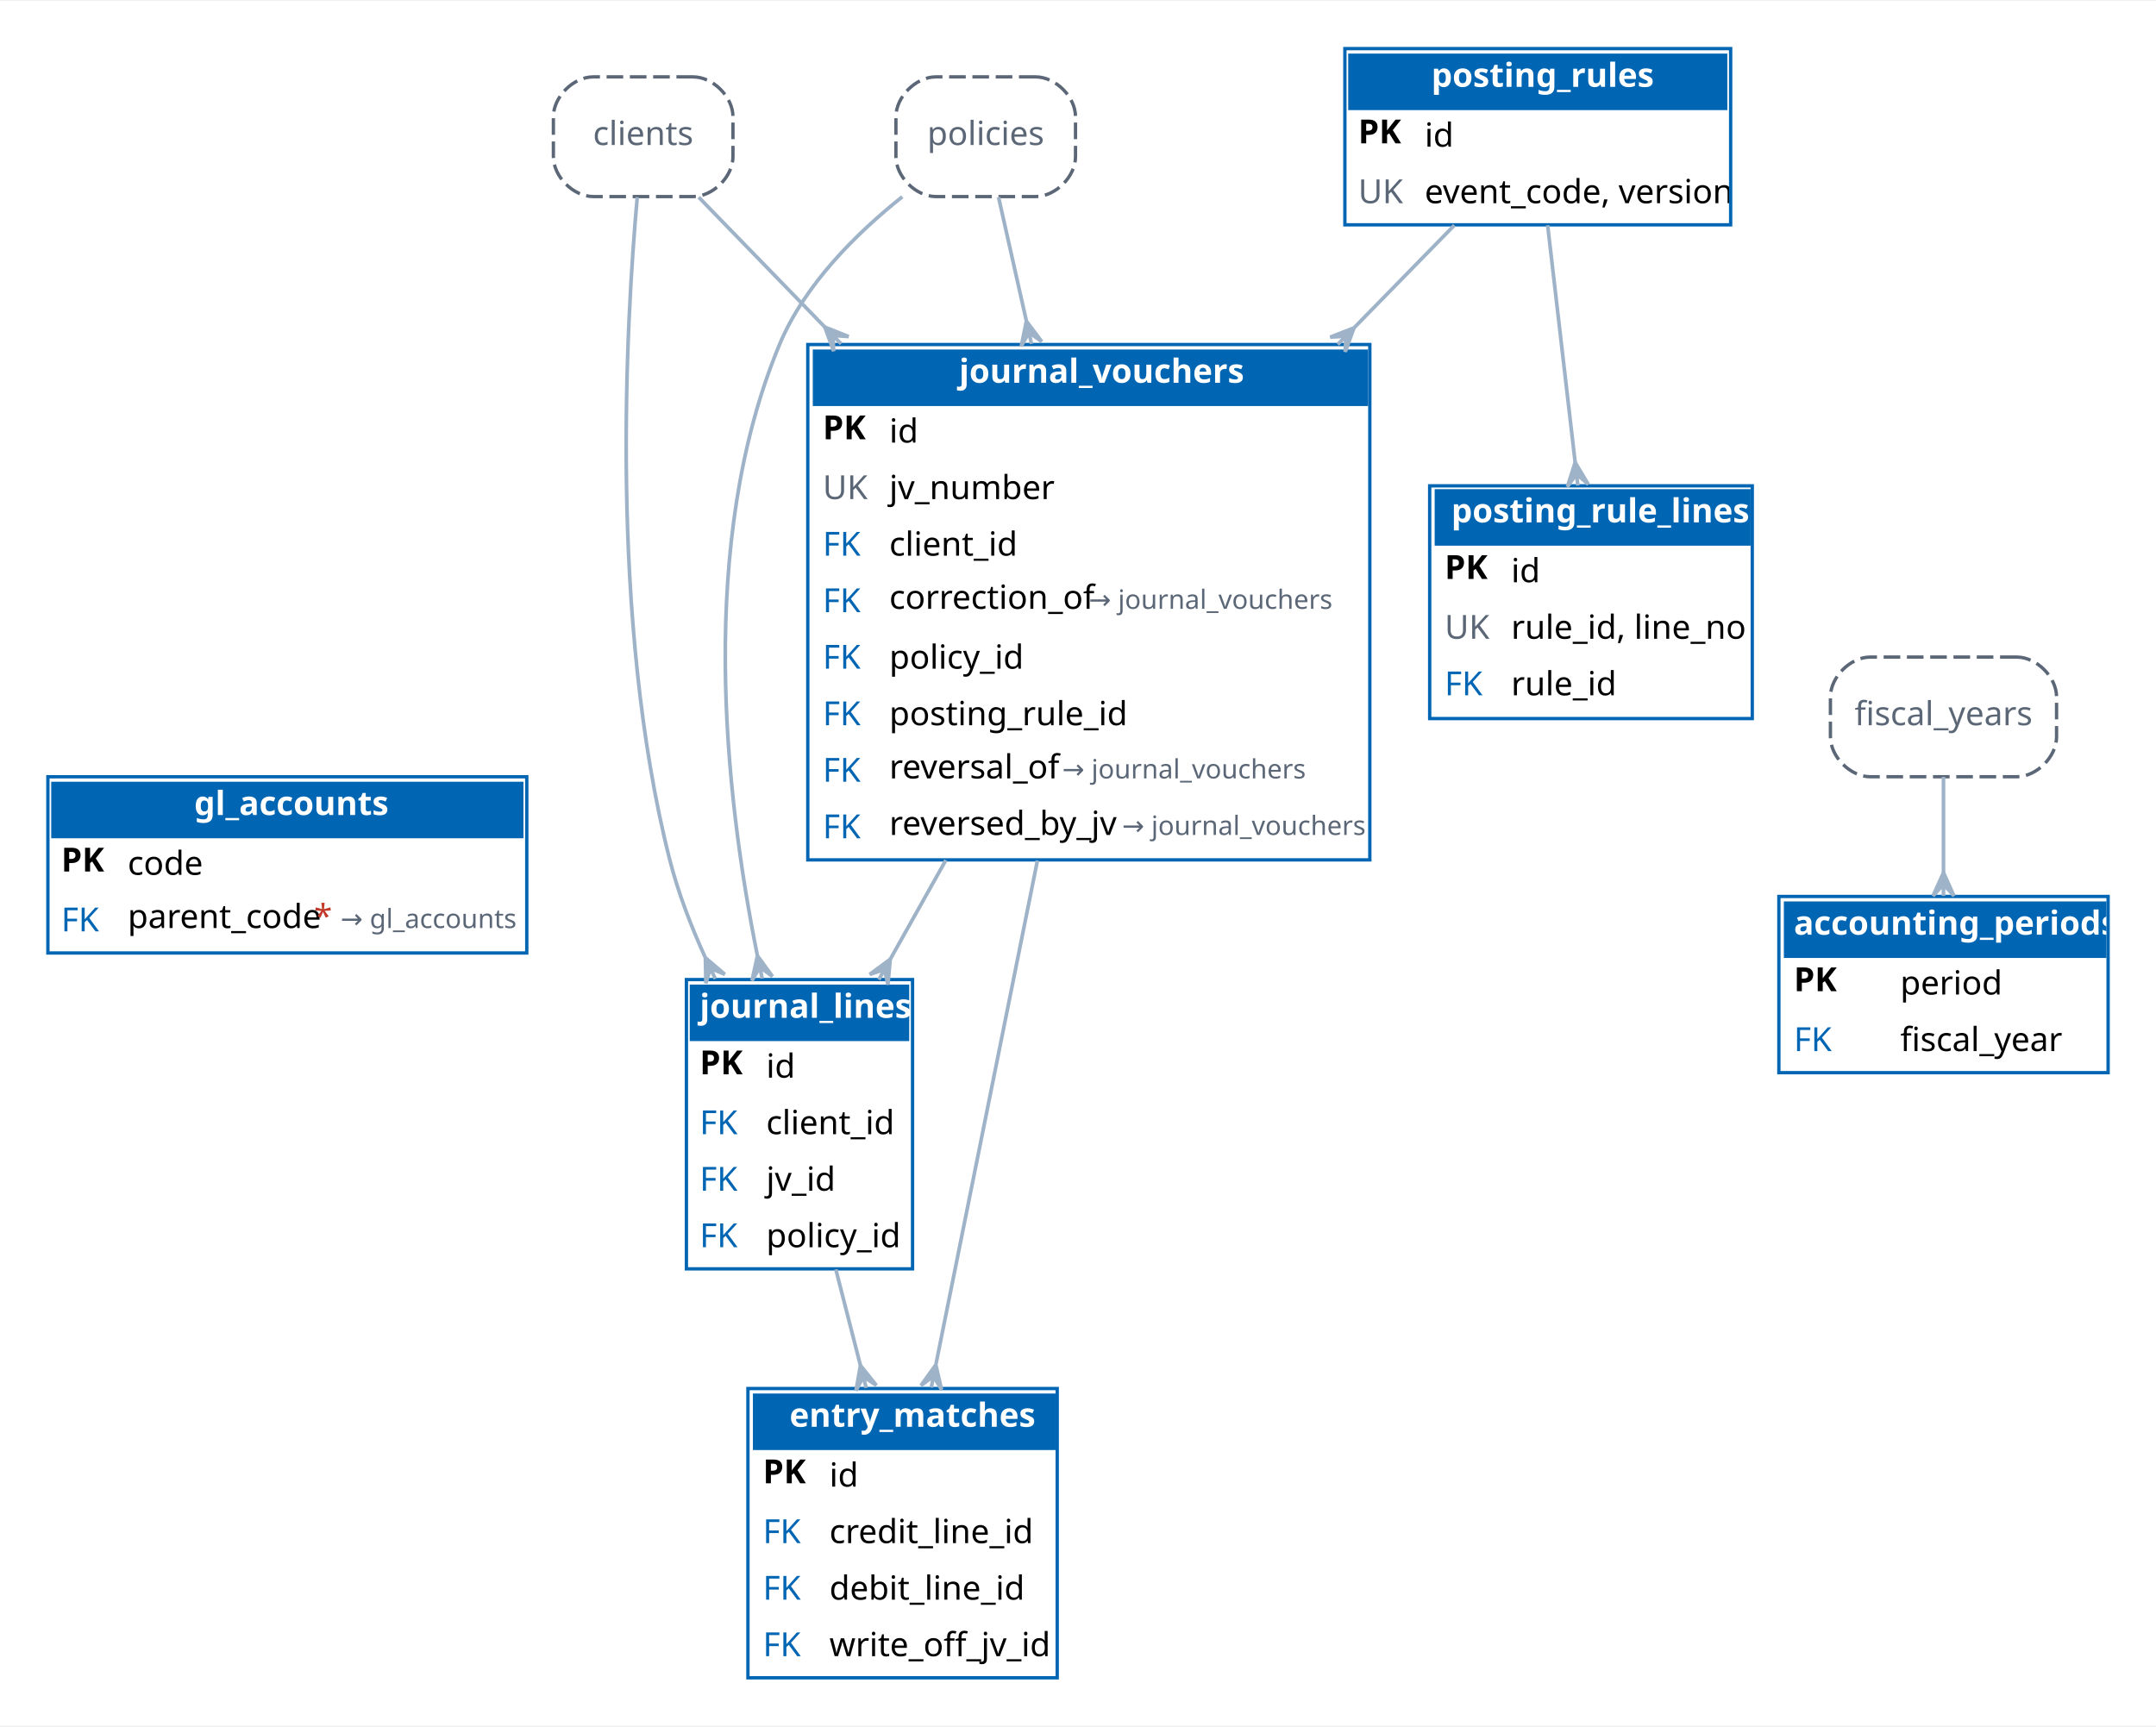
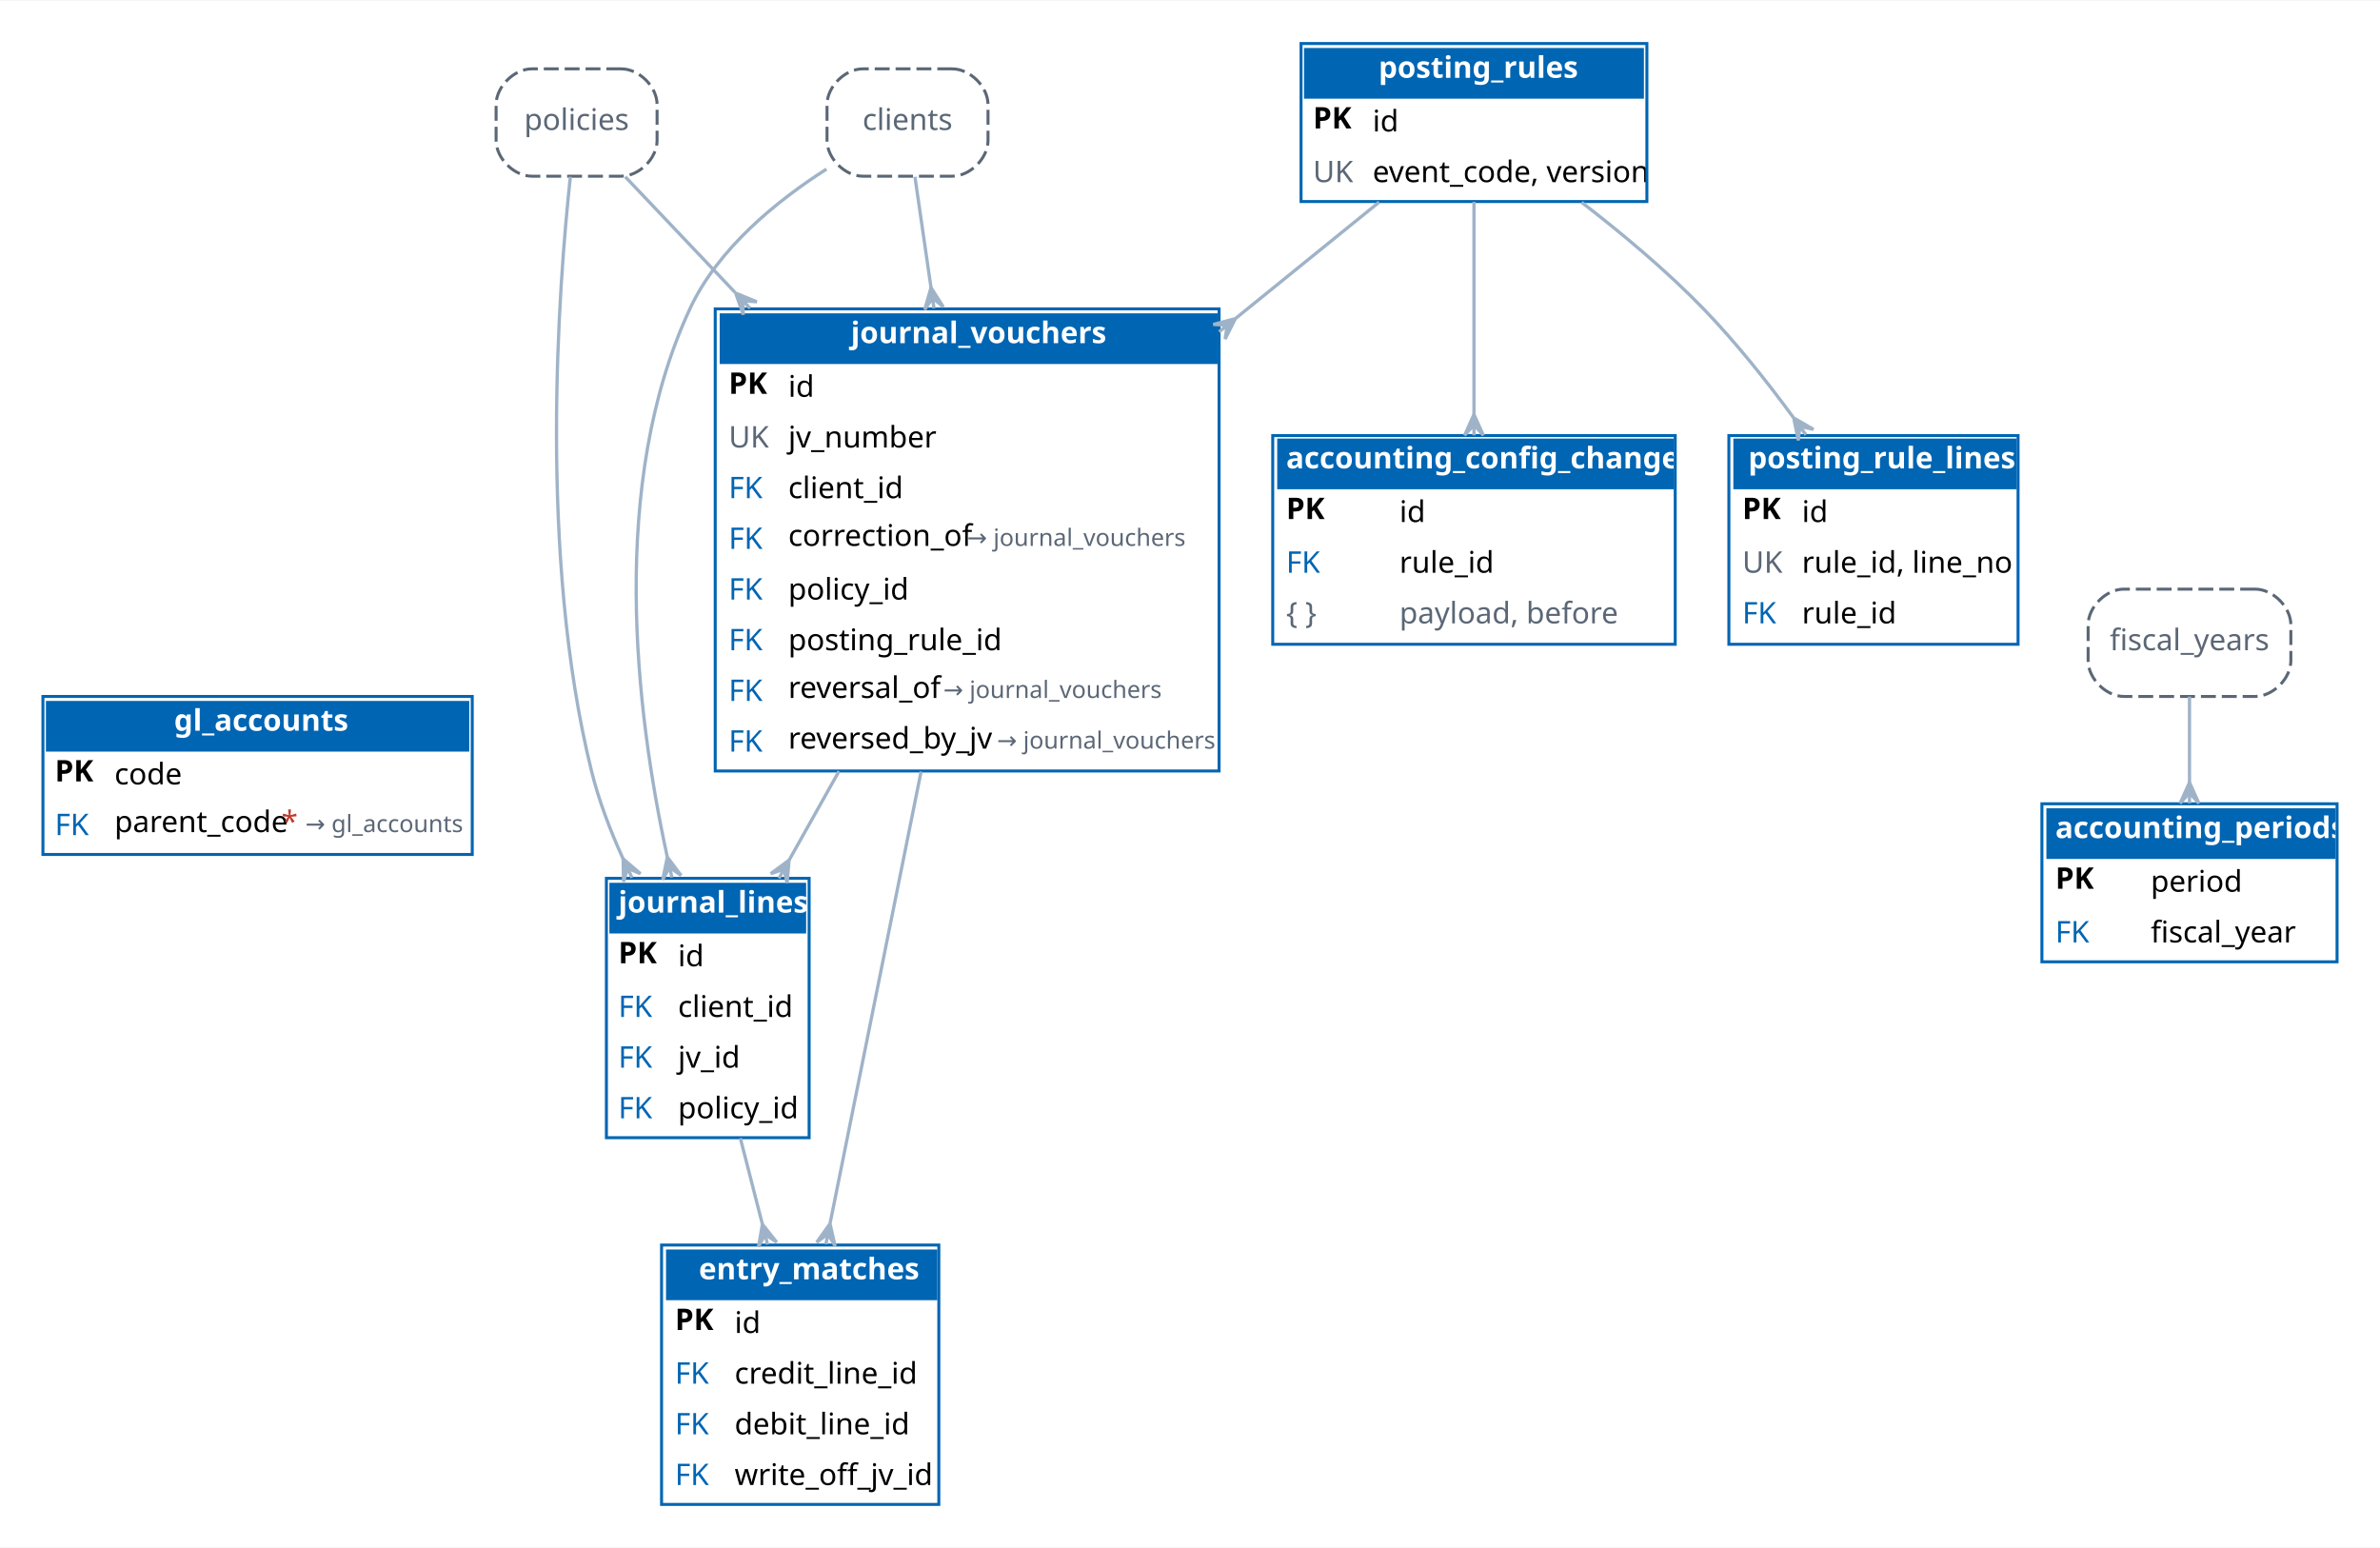
- <svg xmlns="http://www.w3.org/2000/svg" width="648pt" height="519pt" viewBox="0.00 0.00 648.30 518.80">
+ <svg xmlns="http://www.w3.org/2000/svg" width="798pt" height="519pt" viewBox="0.00 0.00 798.30 518.80">
  <g id="graph0" class="graph" transform="scale(1 1) rotate(0) translate(14.4 504.4)">
-     <polygon fill="white" stroke="transparent" points="-14.4,14.4 -14.4,-504.4 633.9,-504.4 633.9,14.4 -14.4,14.4" />
+     <polygon fill="white" stroke="transparent" points="-14.4,14.4 -14.4,-504.4 783.9,-504.4 783.9,14.4 -14.4,14.4" />
    <g id="node1" class="node">
      <polygon fill="#0065b3" stroke="transparent" points="1,-252.5 1,-269.5 143,-269.5 143,-252.5 1,-252.5" />
      <text text-anchor="start" x="44" y="-259.5" font-family="Nunito" font-weight="bold" font-size="10.00" fill="white">gl_accounts</text>
      <text text-anchor="start" x="4" y="-242.5" font-family="Nunito" font-weight="bold" font-size="10.00">PK</text>
      <text text-anchor="start" x="24" y="-241.5" font-family="Nunito" font-size="10.00">code</text>
      <text text-anchor="start" x="4" y="-224.5" font-family="Nunito" font-size="10.00" fill="#0065b3">FK</text>
      <text text-anchor="start" x="24" y="-225.5" font-family="Nunito" font-size="10.00">parent_code</text>
      <text text-anchor="start" x="80" y="-225.5" font-family="Nunito" font-size="10.00" fill="#c0392b">*</text>
      <text text-anchor="start" x="85" y="-225.5" font-family="Nunito" font-size="10.00"> </text>
      <text text-anchor="start" x="88" y="-225.5" font-family="Nunito" font-size="8.00" fill="#5b6776">→ gl_accounts</text>
      <polygon fill="none" stroke="#0065b3" points="0,-218 0,-271 144,-271 144,-218 0,-218" />
    </g>
    <g id="node2" class="node">
-       <polygon fill="#0065b3" stroke="transparent" points="230,-382.5 230,-399.5 397,-399.5 397,-382.5 230,-382.5" />
-       <text text-anchor="start" x="274" y="-389.5" font-family="Nunito" font-weight="bold" font-size="10.00" fill="white">journal_vouchers</text>
-       <text text-anchor="start" x="233" y="-372.5" font-family="Nunito" font-weight="bold" font-size="10.00">PK</text>
-       <text text-anchor="start" x="253" y="-371.5" font-family="Nunito" font-size="10.00">id</text>
-       <text text-anchor="start" x="233" y="-354.5" font-family="Nunito" font-size="10.00" fill="#5b6776">UK</text>
-       <text text-anchor="start" x="253" y="-354.5" font-family="Nunito" font-size="10.00">jv_number</text>
-       <text text-anchor="start" x="233" y="-337.5" font-family="Nunito" font-size="10.00" fill="#0065b3">FK</text>
-       <text text-anchor="start" x="253" y="-337.5" font-family="Nunito" font-size="10.00">client_id</text>
-       <text text-anchor="start" x="233" y="-320.5" font-family="Nunito" font-size="10.00" fill="#0065b3">FK</text>
-       <text text-anchor="start" x="253" y="-321.5" font-family="Nunito" font-size="10.00">correction_of </text>
-       <text text-anchor="start" x="313" y="-321.5" font-family="Nunito" font-size="8.00" fill="#5b6776">→ journal_vouchers</text>
-       <text text-anchor="start" x="233" y="-303.5" font-family="Nunito" font-size="10.00" fill="#0065b3">FK</text>
-       <text text-anchor="start" x="253" y="-303.5" font-family="Nunito" font-size="10.00">policy_id</text>
-       <text text-anchor="start" x="233" y="-286.5" font-family="Nunito" font-size="10.00" fill="#0065b3">FK</text>
-       <text text-anchor="start" x="253" y="-286.5" font-family="Nunito" font-size="10.00">posting_rule_id</text>
-       <text text-anchor="start" x="233" y="-269.5" font-family="Nunito" font-size="10.00" fill="#0065b3">FK</text>
-       <text text-anchor="start" x="253" y="-270.5" font-family="Nunito" font-size="10.00">reversal_of </text>
-       <text text-anchor="start" x="305" y="-270.5" font-family="Nunito" font-size="8.00" fill="#5b6776">→ journal_vouchers</text>
-       <text text-anchor="start" x="233" y="-252.5" font-family="Nunito" font-size="10.00" fill="#0065b3">FK</text>
-       <text text-anchor="start" x="253" y="-253.5" font-family="Nunito" font-size="10.00">reversed_by_jv </text>
-       <text text-anchor="start" x="323" y="-253.5" font-family="Nunito" font-size="8.00" fill="#5b6776">→ journal_vouchers</text>
-       <polygon fill="none" stroke="#0065b3" points="228.5,-246 228.5,-401 397.5,-401 397.5,-246 228.5,-246" />
+       <polygon fill="#0065b3" stroke="transparent" points="227,-382.5 227,-399.5 394,-399.5 394,-382.5 227,-382.5" />
+       <text text-anchor="start" x="271" y="-389.5" font-family="Nunito" font-weight="bold" font-size="10.00" fill="white">journal_vouchers</text>
+       <text text-anchor="start" x="230" y="-372.5" font-family="Nunito" font-weight="bold" font-size="10.00">PK</text>
+       <text text-anchor="start" x="250" y="-371.5" font-family="Nunito" font-size="10.00">id</text>
+       <text text-anchor="start" x="230" y="-354.5" font-family="Nunito" font-size="10.00" fill="#5b6776">UK</text>
+       <text text-anchor="start" x="250" y="-354.5" font-family="Nunito" font-size="10.00">jv_number</text>
+       <text text-anchor="start" x="230" y="-337.5" font-family="Nunito" font-size="10.00" fill="#0065b3">FK</text>
+       <text text-anchor="start" x="250" y="-337.5" font-family="Nunito" font-size="10.00">client_id</text>
+       <text text-anchor="start" x="230" y="-320.5" font-family="Nunito" font-size="10.00" fill="#0065b3">FK</text>
+       <text text-anchor="start" x="250" y="-321.5" font-family="Nunito" font-size="10.00">correction_of </text>
+       <text text-anchor="start" x="310" y="-321.5" font-family="Nunito" font-size="8.00" fill="#5b6776">→ journal_vouchers</text>
+       <text text-anchor="start" x="230" y="-303.5" font-family="Nunito" font-size="10.00" fill="#0065b3">FK</text>
+       <text text-anchor="start" x="250" y="-303.5" font-family="Nunito" font-size="10.00">policy_id</text>
+       <text text-anchor="start" x="230" y="-286.5" font-family="Nunito" font-size="10.00" fill="#0065b3">FK</text>
+       <text text-anchor="start" x="250" y="-286.5" font-family="Nunito" font-size="10.00">posting_rule_id</text>
+       <text text-anchor="start" x="230" y="-269.5" font-family="Nunito" font-size="10.00" fill="#0065b3">FK</text>
+       <text text-anchor="start" x="250" y="-270.5" font-family="Nunito" font-size="10.00">reversal_of </text>
+       <text text-anchor="start" x="302" y="-270.5" font-family="Nunito" font-size="8.00" fill="#5b6776">→ journal_vouchers</text>
+       <text text-anchor="start" x="230" y="-252.5" font-family="Nunito" font-size="10.00" fill="#0065b3">FK</text>
+       <text text-anchor="start" x="250" y="-253.5" font-family="Nunito" font-size="10.00">reversed_by_jv </text>
+       <text text-anchor="start" x="320" y="-253.5" font-family="Nunito" font-size="8.00" fill="#5b6776">→ journal_vouchers</text>
+       <polygon fill="none" stroke="#0065b3" points="225.5,-246 225.5,-401 394.5,-401 394.5,-246 225.5,-246" />
    </g>
    <g id="node3" class="node">
-       <polygon fill="#0065b3" stroke="transparent" points="193,-191.5 193,-208.5 259,-208.5 259,-191.5 193,-191.5" />
-       <text text-anchor="start" x="196" y="-198.5" font-family="Nunito" font-weight="bold" font-size="10.00" fill="white">journal_lines</text>
-       <text text-anchor="start" x="196" y="-181.5" font-family="Nunito" font-weight="bold" font-size="10.00">PK</text>
-       <text text-anchor="start" x="216" y="-180.5" font-family="Nunito" font-size="10.00">id</text>
-       <text text-anchor="start" x="196" y="-163.5" font-family="Nunito" font-size="10.00" fill="#0065b3">FK</text>
-       <text text-anchor="start" x="216" y="-163.5" font-family="Nunito" font-size="10.00">client_id</text>
-       <text text-anchor="start" x="196" y="-146.5" font-family="Nunito" font-size="10.00" fill="#0065b3">FK</text>
-       <text text-anchor="start" x="216" y="-146.5" font-family="Nunito" font-size="10.00">jv_id</text>
-       <text text-anchor="start" x="196" y="-129.5" font-family="Nunito" font-size="10.00" fill="#0065b3">FK</text>
-       <text text-anchor="start" x="216" y="-129.5" font-family="Nunito" font-size="10.00">policy_id</text>
-       <polygon fill="none" stroke="#0065b3" points="192,-123 192,-210 260,-210 260,-123 192,-123" />
+       <polygon fill="#0065b3" stroke="transparent" points="190,-191.5 190,-208.5 256,-208.5 256,-191.5 190,-191.5" />
+       <text text-anchor="start" x="193" y="-198.5" font-family="Nunito" font-weight="bold" font-size="10.00" fill="white">journal_lines</text>
+       <text text-anchor="start" x="193" y="-181.5" font-family="Nunito" font-weight="bold" font-size="10.00">PK</text>
+       <text text-anchor="start" x="213" y="-180.5" font-family="Nunito" font-size="10.00">id</text>
+       <text text-anchor="start" x="193" y="-163.5" font-family="Nunito" font-size="10.00" fill="#0065b3">FK</text>
+       <text text-anchor="start" x="213" y="-163.5" font-family="Nunito" font-size="10.00">client_id</text>
+       <text text-anchor="start" x="193" y="-146.5" font-family="Nunito" font-size="10.00" fill="#0065b3">FK</text>
+       <text text-anchor="start" x="213" y="-146.5" font-family="Nunito" font-size="10.00">jv_id</text>
+       <text text-anchor="start" x="193" y="-129.5" font-family="Nunito" font-size="10.00" fill="#0065b3">FK</text>
+       <text text-anchor="start" x="213" y="-129.5" font-family="Nunito" font-size="10.00">policy_id</text>
+       <polygon fill="none" stroke="#0065b3" points="189,-123 189,-210 257,-210 257,-123 189,-123" />
    </g>
    <g id="edge6" class="edge">
-       <path fill="none" stroke="#9fb3c8" stroke-width="1.1" d="M270.01,-245.91C264.32,-235.77 258.62,-225.62 253.3,-216.13" />
-       <polygon fill="#9fb3c8" stroke="#9fb3c8" stroke-width="1.1" points="253.28,-216.11 252.6,-208.46 251.57,-213.06 249.86,-210 249.86,-210 249.86,-210 251.57,-213.06 247.11,-211.55 253.28,-216.11 253.28,-216.11" />
+       <path fill="none" stroke="#9fb3c8" stroke-width="1.1" d="M267.01,-245.91C261.32,-235.77 255.62,-225.62 250.3,-216.13" />
+       <polygon fill="#9fb3c8" stroke="#9fb3c8" stroke-width="1.1" points="250.28,-216.11 249.6,-208.46 248.57,-213.06 246.86,-210 246.86,-210 246.86,-210 248.57,-213.06 244.11,-211.55 250.28,-216.11 250.28,-216.11" />
    </g>
    <g id="node4" class="node">
-       <polygon fill="#0065b3" stroke="transparent" points="212,-68.5 212,-85.5 303,-85.5 303,-68.5 212,-68.5" />
-       <text text-anchor="start" x="223" y="-75.5" font-family="Nunito" font-weight="bold" font-size="10.00" fill="white">entry_matches</text>
-       <text text-anchor="start" x="215" y="-58.5" font-family="Nunito" font-weight="bold" font-size="10.00">PK</text>
-       <text text-anchor="start" x="235" y="-57.5" font-family="Nunito" font-size="10.00">id</text>
-       <text text-anchor="start" x="215" y="-40.5" font-family="Nunito" font-size="10.00" fill="#0065b3">FK</text>
-       <text text-anchor="start" x="235" y="-40.5" font-family="Nunito" font-size="10.00">credit_line_id</text>
-       <text text-anchor="start" x="215" y="-23.5" font-family="Nunito" font-size="10.00" fill="#0065b3">FK</text>
-       <text text-anchor="start" x="235" y="-23.5" font-family="Nunito" font-size="10.00">debit_line_id</text>
-       <text text-anchor="start" x="215" y="-6.5" font-family="Nunito" font-size="10.00" fill="#0065b3">FK</text>
-       <text text-anchor="start" x="235" y="-6.5" font-family="Nunito" font-size="10.00">write_off_jv_id</text>
-       <polygon fill="none" stroke="#0065b3" points="210.5,0 210.5,-87 303.5,-87 303.5,0 210.5,0" />
+       <polygon fill="#0065b3" stroke="transparent" points="209,-68.5 209,-85.5 300,-85.5 300,-68.5 209,-68.5" />
+       <text text-anchor="start" x="220" y="-75.5" font-family="Nunito" font-weight="bold" font-size="10.00" fill="white">entry_matches</text>
+       <text text-anchor="start" x="212" y="-58.5" font-family="Nunito" font-weight="bold" font-size="10.00">PK</text>
+       <text text-anchor="start" x="232" y="-57.5" font-family="Nunito" font-size="10.00">id</text>
+       <text text-anchor="start" x="212" y="-40.5" font-family="Nunito" font-size="10.00" fill="#0065b3">FK</text>
+       <text text-anchor="start" x="232" y="-40.5" font-family="Nunito" font-size="10.00">credit_line_id</text>
+       <text text-anchor="start" x="212" y="-23.5" font-family="Nunito" font-size="10.00" fill="#0065b3">FK</text>
+       <text text-anchor="start" x="232" y="-23.5" font-family="Nunito" font-size="10.00">debit_line_id</text>
+       <text text-anchor="start" x="212" y="-6.5" font-family="Nunito" font-size="10.00" fill="#0065b3">FK</text>
+       <text text-anchor="start" x="232" y="-6.5" font-family="Nunito" font-size="10.00">write_off_jv_id</text>
+       <polygon fill="none" stroke="#0065b3" points="207.5,0 207.5,-87 300.5,-87 300.5,0 207.5,0" />
    </g>
    <g id="edge5" class="edge">
-       <path fill="none" stroke="#9fb3c8" stroke-width="1.1" d="M297.55,-245.8C287.82,-197.49 275.54,-136.51 267.05,-94.4" />
-       <polygon fill="#9fb3c8" stroke="#9fb3c8" stroke-width="1.1" points="267,-94.15 268.71,-86.67 266.31,-90.72 265.62,-87.29 265.62,-87.29 265.62,-87.29 266.31,-90.72 262.53,-87.91 267,-94.15 267,-94.15" />
+       <path fill="none" stroke="#9fb3c8" stroke-width="1.1" d="M294.55,-245.8C284.82,-197.49 272.54,-136.51 264.05,-94.4" />
+       <polygon fill="#9fb3c8" stroke="#9fb3c8" stroke-width="1.1" points="264,-94.15 265.71,-86.67 263.31,-90.72 262.62,-87.29 262.62,-87.29 262.62,-87.29 263.31,-90.72 259.53,-87.91 264,-94.15 264,-94.15" />
    </g>
    <g id="edge4" class="edge">
-       <path fill="none" stroke="#9fb3c8" stroke-width="1.1" d="M236.93,-122.84C239.31,-113.53 241.86,-103.61 244.3,-94.06" />
-       <polygon fill="#9fb3c8" stroke="#9fb3c8" stroke-width="1.1" points="244.33,-93.96 249.12,-87.96 245.2,-90.57 246.06,-87.18 246.06,-87.18 246.06,-87.18 245.2,-90.57 243.01,-86.4 244.33,-93.96 244.33,-93.96" />
+       <path fill="none" stroke="#9fb3c8" stroke-width="1.1" d="M233.93,-122.84C236.31,-113.53 238.86,-103.61 241.3,-94.06" />
+       <polygon fill="#9fb3c8" stroke="#9fb3c8" stroke-width="1.1" points="241.33,-93.96 246.12,-87.96 242.2,-90.57 243.06,-87.18 243.06,-87.18 243.06,-87.18 242.2,-90.57 240.01,-86.4 241.33,-93.96 241.33,-93.96" />
    </g>
    <g id="node5" class="node">
-       <polygon fill="#0065b3" stroke="transparent" points="522,-216.5 522,-233.5 619,-233.5 619,-216.5 522,-216.5" />
-       <text text-anchor="start" x="525" y="-223.5" font-family="Nunito" font-weight="bold" font-size="10.00" fill="white">accounting_periods</text>
-       <text text-anchor="start" x="525" y="-206.5" font-family="Nunito" font-weight="bold" font-size="10.00">PK</text>
-       <text text-anchor="start" x="557" y="-205.5" font-family="Nunito" font-size="10.00">period</text>
-       <text text-anchor="start" x="525" y="-188.5" font-family="Nunito" font-size="10.00" fill="#0065b3">FK</text>
-       <text text-anchor="start" x="557" y="-188.5" font-family="Nunito" font-size="10.00">fiscal_year</text>
-       <polygon fill="none" stroke="#0065b3" points="520.5,-182 520.5,-235 619.5,-235 619.5,-182 520.5,-182" />
+       <polygon fill="#0065b3" stroke="transparent" points="672,-216.5 672,-233.5 769,-233.5 769,-216.5 672,-216.5" />
+       <text text-anchor="start" x="675" y="-223.5" font-family="Nunito" font-weight="bold" font-size="10.00" fill="white">accounting_periods</text>
+       <text text-anchor="start" x="675" y="-206.5" font-family="Nunito" font-weight="bold" font-size="10.00">PK</text>
+       <text text-anchor="start" x="707" y="-205.5" font-family="Nunito" font-size="10.00">period</text>
+       <text text-anchor="start" x="675" y="-188.5" font-family="Nunito" font-size="10.00" fill="#0065b3">FK</text>
+       <text text-anchor="start" x="707" y="-188.5" font-family="Nunito" font-size="10.00">fiscal_year</text>
+       <polygon fill="none" stroke="#0065b3" points="670.5,-182 670.5,-235 769.5,-235 769.5,-182 670.5,-182" />
    </g>
    <g id="node6" class="node">
-       <polygon fill="#0065b3" stroke="transparent" points="391,-471.5 391,-488.5 505,-488.5 505,-471.5 391,-471.5" />
-       <text text-anchor="start" x="416" y="-478.5" font-family="Nunito" font-weight="bold" font-size="10.00" fill="white">posting_rules</text>
-       <text text-anchor="start" x="394" y="-461.5" font-family="Nunito" font-weight="bold" font-size="10.00">PK</text>
-       <text text-anchor="start" x="414" y="-460.5" font-family="Nunito" font-size="10.00">id</text>
-       <text text-anchor="start" x="394" y="-443.5" font-family="Nunito" font-size="10.00" fill="#5b6776">UK</text>
-       <text text-anchor="start" x="414" y="-443.5" font-family="Nunito" font-size="10.00">event_code, version</text>
-       <polygon fill="none" stroke="#0065b3" points="390,-437 390,-490 506,-490 506,-437 390,-437" />
+       <polygon fill="#0065b3" stroke="transparent" points="423,-471.5 423,-488.5 537,-488.5 537,-471.5 423,-471.5" />
+       <text text-anchor="start" x="448" y="-478.5" font-family="Nunito" font-weight="bold" font-size="10.00" fill="white">posting_rules</text>
+       <text text-anchor="start" x="426" y="-461.5" font-family="Nunito" font-weight="bold" font-size="10.00">PK</text>
+       <text text-anchor="start" x="446" y="-460.5" font-family="Nunito" font-size="10.00">id</text>
+       <text text-anchor="start" x="426" y="-443.5" font-family="Nunito" font-size="10.00" fill="#5b6776">UK</text>
+       <text text-anchor="start" x="446" y="-443.5" font-family="Nunito" font-size="10.00">event_code, version</text>
+       <polygon fill="none" stroke="#0065b3" points="422,-437 422,-490 538,-490 538,-437 422,-437" />
+     </g>
+     <g id="edge10" class="edge">
+       <path fill="none" stroke="#9fb3c8" stroke-width="1.1" d="M448.18,-436.79C434.57,-425.77 418.5,-412.76 404,-401 402.74,-399.98 401.47,-398.95 400.19,-397.91" />
+       <polygon fill="#9fb3c8" stroke="#9fb3c8" stroke-width="1.1" points="399.98,-397.73 396.53,-390.88 397.26,-395.53 394.54,-393.32 394.54,-393.32 394.54,-393.32 397.26,-395.53 392.56,-395.77 399.98,-397.73 399.98,-397.73" />
+     </g>
+     <g id="node7" class="node">
+       <polygon fill="#0065b3" stroke="transparent" points="567,-340.5 567,-357.5 662,-357.5 662,-340.5 567,-340.5" />
+       <text text-anchor="start" x="572" y="-347.5" font-family="Nunito" font-weight="bold" font-size="10.00" fill="white">posting_rule_lines</text>
+       <text text-anchor="start" x="570" y="-330.5" font-family="Nunito" font-weight="bold" font-size="10.00">PK</text>
+       <text text-anchor="start" x="590" y="-329.5" font-family="Nunito" font-size="10.00">id</text>
+       <text text-anchor="start" x="570" y="-312.5" font-family="Nunito" font-size="10.00" fill="#5b6776">UK</text>
+       <text text-anchor="start" x="590" y="-312.5" font-family="Nunito" font-size="10.00">rule_id, line_no</text>
+       <text text-anchor="start" x="570" y="-295.5" font-family="Nunito" font-size="10.00" fill="#0065b3">FK</text>
+       <text text-anchor="start" x="590" y="-295.5" font-family="Nunito" font-size="10.00">rule_id</text>
+       <polygon fill="none" stroke="#0065b3" points="565.5,-288.5 565.5,-358.5 662.5,-358.5 662.5,-288.5 565.5,-288.5" />
+     </g>
+     <g id="edge11" class="edge">
+       <path fill="none" stroke="#9fb3c8" stroke-width="1.1" d="M516.12,-436.73C529.6,-426.34 544.63,-413.79 557,-401 567.69,-389.95 578.12,-376.86 587.07,-364.65" />
+       <polygon fill="#9fb3c8" stroke="#9fb3c8" stroke-width="1.1" points="587.24,-364.42 593.89,-360.59 589.29,-361.58 591.34,-358.75 591.34,-358.75 591.34,-358.75 589.29,-361.58 588.79,-356.9 587.24,-364.42 587.24,-364.42" />
+     </g>
+     <g id="node8" class="node">
+       <polygon fill="#0065b3" stroke="transparent" points="414,-340.5 414,-357.5 547,-357.5 547,-340.5 414,-340.5" />
+       <text text-anchor="start" x="417" y="-347.5" font-family="Nunito" font-weight="bold" font-size="10.00" fill="white">accounting_config_changes</text>
+       <text text-anchor="start" x="417" y="-330.5" font-family="Nunito" font-weight="bold" font-size="10.00">PK</text>
+       <text text-anchor="start" x="455" y="-329.5" font-family="Nunito" font-size="10.00">id</text>
+       <text text-anchor="start" x="417" y="-312.5" font-family="Nunito" font-size="10.00" fill="#0065b3">FK</text>
+       <text text-anchor="start" x="455" y="-312.5" font-family="Nunito" font-size="10.00">rule_id</text>
+       <text text-anchor="start" x="417" y="-295.5" font-family="Nunito" font-size="10.00" fill="#5b6776">{ }</text>
+       <text text-anchor="start" x="455" y="-295.5" font-family="Nunito" font-size="10.00" fill="#5b6776">payload, before</text>
+       <polygon fill="none" stroke="#0065b3" points="412.5,-288.5 412.5,-358.5 547.5,-358.5 547.5,-288.5 412.5,-288.5" />
    </g>
    <g id="edge9" class="edge">
-       <path fill="none" stroke="#9fb3c8" stroke-width="1.1" d="M422.92,-436.87C414.13,-427.88 403.72,-417.23 392.87,-406.14" />
-       <polygon fill="#9fb3c8" stroke="#9fb3c8" stroke-width="1.1" points="392.75,-406.02 390.11,-398.81 390.3,-403.52 387.85,-401.02 387.85,-401.02 387.85,-401.02 390.3,-403.52 385.6,-403.22 392.75,-406.02 392.75,-406.02" />
+       <path fill="none" stroke="#9fb3c8" stroke-width="1.1" d="M480,-436.87C480,-416.88 480,-388.72 480,-365.59" />
+       <polygon fill="#9fb3c8" stroke="#9fb3c8" stroke-width="1.1" points="480,-365.59 483.15,-358.59 480,-362.09 480,-358.59 480,-358.59 480,-358.59 480,-362.09 476.85,-358.59 480,-365.59 480,-365.59" />
    </g>
-     <g id="node7" class="node">
-       <polygon fill="#0065b3" stroke="transparent" points="417,-340.5 417,-357.5 512,-357.5 512,-340.5 417,-340.5" />
-       <text text-anchor="start" x="422" y="-347.5" font-family="Nunito" font-weight="bold" font-size="10.00" fill="white">posting_rule_lines</text>
-       <text text-anchor="start" x="420" y="-330.5" font-family="Nunito" font-weight="bold" font-size="10.00">PK</text>
-       <text text-anchor="start" x="440" y="-329.5" font-family="Nunito" font-size="10.00">id</text>
-       <text text-anchor="start" x="420" y="-312.5" font-family="Nunito" font-size="10.00" fill="#5b6776">UK</text>
-       <text text-anchor="start" x="440" y="-312.5" font-family="Nunito" font-size="10.00">rule_id, line_no</text>
-       <text text-anchor="start" x="420" y="-295.5" font-family="Nunito" font-size="10.00" fill="#0065b3">FK</text>
-       <text text-anchor="start" x="440" y="-295.5" font-family="Nunito" font-size="10.00">rule_id</text>
-       <polygon fill="none" stroke="#0065b3" points="415.5,-288.5 415.5,-358.5 512.5,-358.5 512.5,-288.5 415.5,-288.5" />
-     </g>
-     <g id="edge10" class="edge">
-       <path fill="none" stroke="#9fb3c8" stroke-width="1.1" d="M450.97,-436.87C453.29,-416.88 456.55,-388.72 459.24,-365.59" />
-       <polygon fill="#9fb3c8" stroke="#9fb3c8" stroke-width="1.1" points="459.24,-365.54 463.18,-358.95 459.64,-362.07 460.05,-358.59 460.05,-358.59 460.05,-358.59 459.64,-362.07 456.92,-358.23 459.24,-365.54 459.24,-365.54" />
-     </g>
-     <g id="node8" class="node">
-       <path fill="none" stroke="#5b6776" stroke-dasharray="5,2" d="M194,-481.5C194,-481.5 164,-481.5 164,-481.5 158,-481.5 152,-475.5 152,-469.5 152,-469.5 152,-457.5 152,-457.5 152,-451.5 158,-445.5 164,-445.5 164,-445.5 194,-445.5 194,-445.5 200,-445.5 206,-451.5 206,-457.5 206,-457.5 206,-469.5 206,-469.5 206,-475.5 200,-481.5 194,-481.5" />
-       <text text-anchor="middle" x="179" y="-461" font-family="Nunito" font-size="10.00" fill="#5b6776">clients</text>
+     <g id="node9" class="node">
+       <path fill="none" stroke="#5b6776" stroke-dasharray="5,2" d="M305,-481.5C305,-481.5 275,-481.5 275,-481.5 269,-481.5 263,-475.5 263,-469.5 263,-469.5 263,-457.5 263,-457.5 263,-451.5 269,-445.5 275,-445.5 275,-445.5 305,-445.5 305,-445.5 311,-445.5 317,-451.5 317,-457.5 317,-457.5 317,-469.5 317,-469.5 317,-475.5 311,-481.5 305,-481.5" />
+       <text text-anchor="middle" x="290" y="-461" font-family="Nunito" font-size="10.00" fill="#5b6776">clients</text>
    </g>
    <g id="edge2" class="edge">
-       <path fill="none" stroke="#9fb3c8" stroke-width="1.1" d="M195.7,-445.3C205.72,-434.98 219.28,-421.01 233.63,-406.24" />
-       <polygon fill="#9fb3c8" stroke="#9fb3c8" stroke-width="1.1" points="233.64,-406.23 240.78,-403.4 236.08,-403.72 238.52,-401.2 238.52,-401.2 238.52,-401.2 236.08,-403.72 236.26,-399.01 233.64,-406.23 233.64,-406.23" />
+       <path fill="none" stroke="#9fb3c8" stroke-width="1.1" d="M292.49,-445.3C293.92,-435.43 295.84,-422.22 297.87,-408.16" />
+       <polygon fill="#9fb3c8" stroke="#9fb3c8" stroke-width="1.1" points="297.88,-408.13 302,-401.66 298.38,-404.67 298.88,-401.2 298.88,-401.2 298.88,-401.2 298.38,-404.67 295.77,-400.75 297.88,-408.13 297.88,-408.13" />
    </g>
    <g id="edge1" class="edge">
-       <path fill="none" stroke="#9fb3c8" stroke-width="1.1" d="M177.22,-445.31C173.9,-408.22 168.65,-318.18 187,-246 189.5,-236.17 193.34,-226.15 197.65,-216.69" />
-       <polygon fill="#9fb3c8" stroke="#9fb3c8" stroke-width="1.1" points="197.71,-216.56 203.55,-211.58 199.21,-213.4 200.7,-210.24 200.7,-210.24 200.7,-210.24 199.21,-213.4 197.86,-208.89 197.71,-216.56 197.71,-216.56" />
+       <path fill="none" stroke="#9fb3c8" stroke-width="1.1" d="M262.81,-447.87C246.22,-437.28 226.43,-421.29 217,-401 189.78,-342.47 198.73,-266.46 209.39,-217.33" />
+       <polygon fill="#9fb3c8" stroke="#9fb3c8" stroke-width="1.1" points="209.44,-217.11 214.05,-210.97 210.21,-213.69 210.97,-210.28 210.97,-210.28 210.97,-210.28 210.21,-213.69 207.9,-209.59 209.44,-217.11 209.44,-217.11" />
    </g>
-     <g id="node9" class="node">
-       <path fill="none" stroke="#5b6776" stroke-dasharray="5,2" d="M592,-307C592,-307 548,-307 548,-307 542,-307 536,-301 536,-295 536,-295 536,-283 536,-283 536,-277 542,-271 548,-271 548,-271 592,-271 592,-271 598,-271 604,-277 604,-283 604,-283 604,-295 604,-295 604,-301 598,-307 592,-307" />
-       <text text-anchor="middle" x="570" y="-286.5" font-family="Nunito" font-size="10.00" fill="#5b6776">fiscal_years</text>
+     <g id="node10" class="node">
+       <path fill="none" stroke="#5b6776" stroke-dasharray="5,2" d="M742,-307C742,-307 698,-307 698,-307 692,-307 686,-301 686,-295 686,-295 686,-283 686,-283 686,-277 692,-271 698,-271 698,-271 742,-271 742,-271 748,-271 754,-277 754,-283 754,-283 754,-295 754,-295 754,-301 748,-307 742,-307" />
+       <text text-anchor="middle" x="720" y="-286.5" font-family="Nunito" font-size="10.00" fill="#5b6776">fiscal_years</text>
    </g>
    <g id="edge3" class="edge">
-       <path fill="none" stroke="#9fb3c8" stroke-width="1.1" d="M570,-270.97C570,-262.55 570,-252.1 570,-242.21" />
-       <polygon fill="#9fb3c8" stroke="#9fb3c8" stroke-width="1.1" points="570,-242.16 573.15,-235.16 570,-238.66 570,-235.16 570,-235.16 570,-235.16 570,-238.66 566.85,-235.16 570,-242.16 570,-242.16" />
+       <path fill="none" stroke="#9fb3c8" stroke-width="1.1" d="M720,-270.97C720,-262.55 720,-252.1 720,-242.21" />
+       <polygon fill="#9fb3c8" stroke="#9fb3c8" stroke-width="1.1" points="720,-242.16 723.15,-235.16 720,-238.66 720,-235.16 720,-235.16 720,-235.16 720,-238.66 716.85,-235.16 720,-242.16 720,-242.16" />
    </g>
-     <g id="node10" class="node">
-       <path fill="none" stroke="#5b6776" stroke-dasharray="5,2" d="M297,-481.5C297,-481.5 267,-481.5 267,-481.5 261,-481.5 255,-475.5 255,-469.5 255,-469.5 255,-457.5 255,-457.5 255,-451.5 261,-445.5 267,-445.5 267,-445.5 297,-445.5 297,-445.5 303,-445.5 309,-451.5 309,-457.5 309,-457.5 309,-469.5 309,-469.5 309,-475.5 303,-481.5 297,-481.5" />
-       <text text-anchor="middle" x="282" y="-461" font-family="Nunito" font-size="10.00" fill="#5b6776">policies</text>
+     <g id="node11" class="node">
+       <path fill="none" stroke="#5b6776" stroke-dasharray="5,2" d="M194,-481.5C194,-481.5 164,-481.5 164,-481.5 158,-481.5 152,-475.5 152,-469.5 152,-469.5 152,-457.5 152,-457.5 152,-451.5 158,-445.5 164,-445.5 164,-445.5 194,-445.5 194,-445.5 200,-445.5 206,-451.5 206,-457.5 206,-457.5 206,-469.5 206,-469.5 206,-475.5 200,-481.5 194,-481.5" />
+       <text text-anchor="middle" x="179" y="-461" font-family="Nunito" font-size="10.00" fill="#5b6776">policies</text>
    </g>
    <g id="edge8" class="edge">
-       <path fill="none" stroke="#9fb3c8" stroke-width="1.1" d="M285.86,-445.3C288.08,-435.43 291.05,-422.22 294.21,-408.16" />
-       <polygon fill="#9fb3c8" stroke="#9fb3c8" stroke-width="1.1" points="294.23,-408.03 298.84,-401.89 295,-404.62 295.77,-401.2 295.77,-401.2 295.77,-401.2 295,-404.62 292.7,-400.51 294.23,-408.03 294.23,-408.03" />
+       <path fill="none" stroke="#9fb3c8" stroke-width="1.1" d="M195.33,-445.3C205.04,-435.07 218.15,-421.26 232.04,-406.63" />
+       <polygon fill="#9fb3c8" stroke="#9fb3c8" stroke-width="1.1" points="232.37,-406.28 239.47,-403.37 234.78,-403.74 237.19,-401.2 237.19,-401.2 237.19,-401.2 234.78,-403.74 234.9,-399.04 232.37,-406.28 232.37,-406.28" />
    </g>
    <g id="edge7" class="edge">
-       <path fill="none" stroke="#9fb3c8" stroke-width="1.1" d="M256.92,-445.44C243.21,-434.53 227.52,-419.05 220,-401 195.25,-341.6 203.49,-266.11 213.33,-217.31" />
-       <polygon fill="#9fb3c8" stroke="#9fb3c8" stroke-width="1.1" points="213.36,-217.16 217.88,-210.95 214.08,-213.74 214.79,-210.31 214.79,-210.31 214.79,-210.31 214.08,-213.74 211.71,-209.67 213.36,-217.16 213.36,-217.16" />
+       <path fill="none" stroke="#9fb3c8" stroke-width="1.1" d="M176.91,-445.33C172.92,-408.26 166.15,-318.27 184,-246 186.43,-236.16 190.24,-226.12 194.54,-216.66" />
+       <polygon fill="#9fb3c8" stroke="#9fb3c8" stroke-width="1.1" points="194.6,-216.54 200.44,-211.55 196.09,-213.37 197.59,-210.21 197.59,-210.21 197.59,-210.21 196.09,-213.37 194.74,-208.86 194.6,-216.54 194.6,-216.54" />
    </g>
  </g>
</svg>
